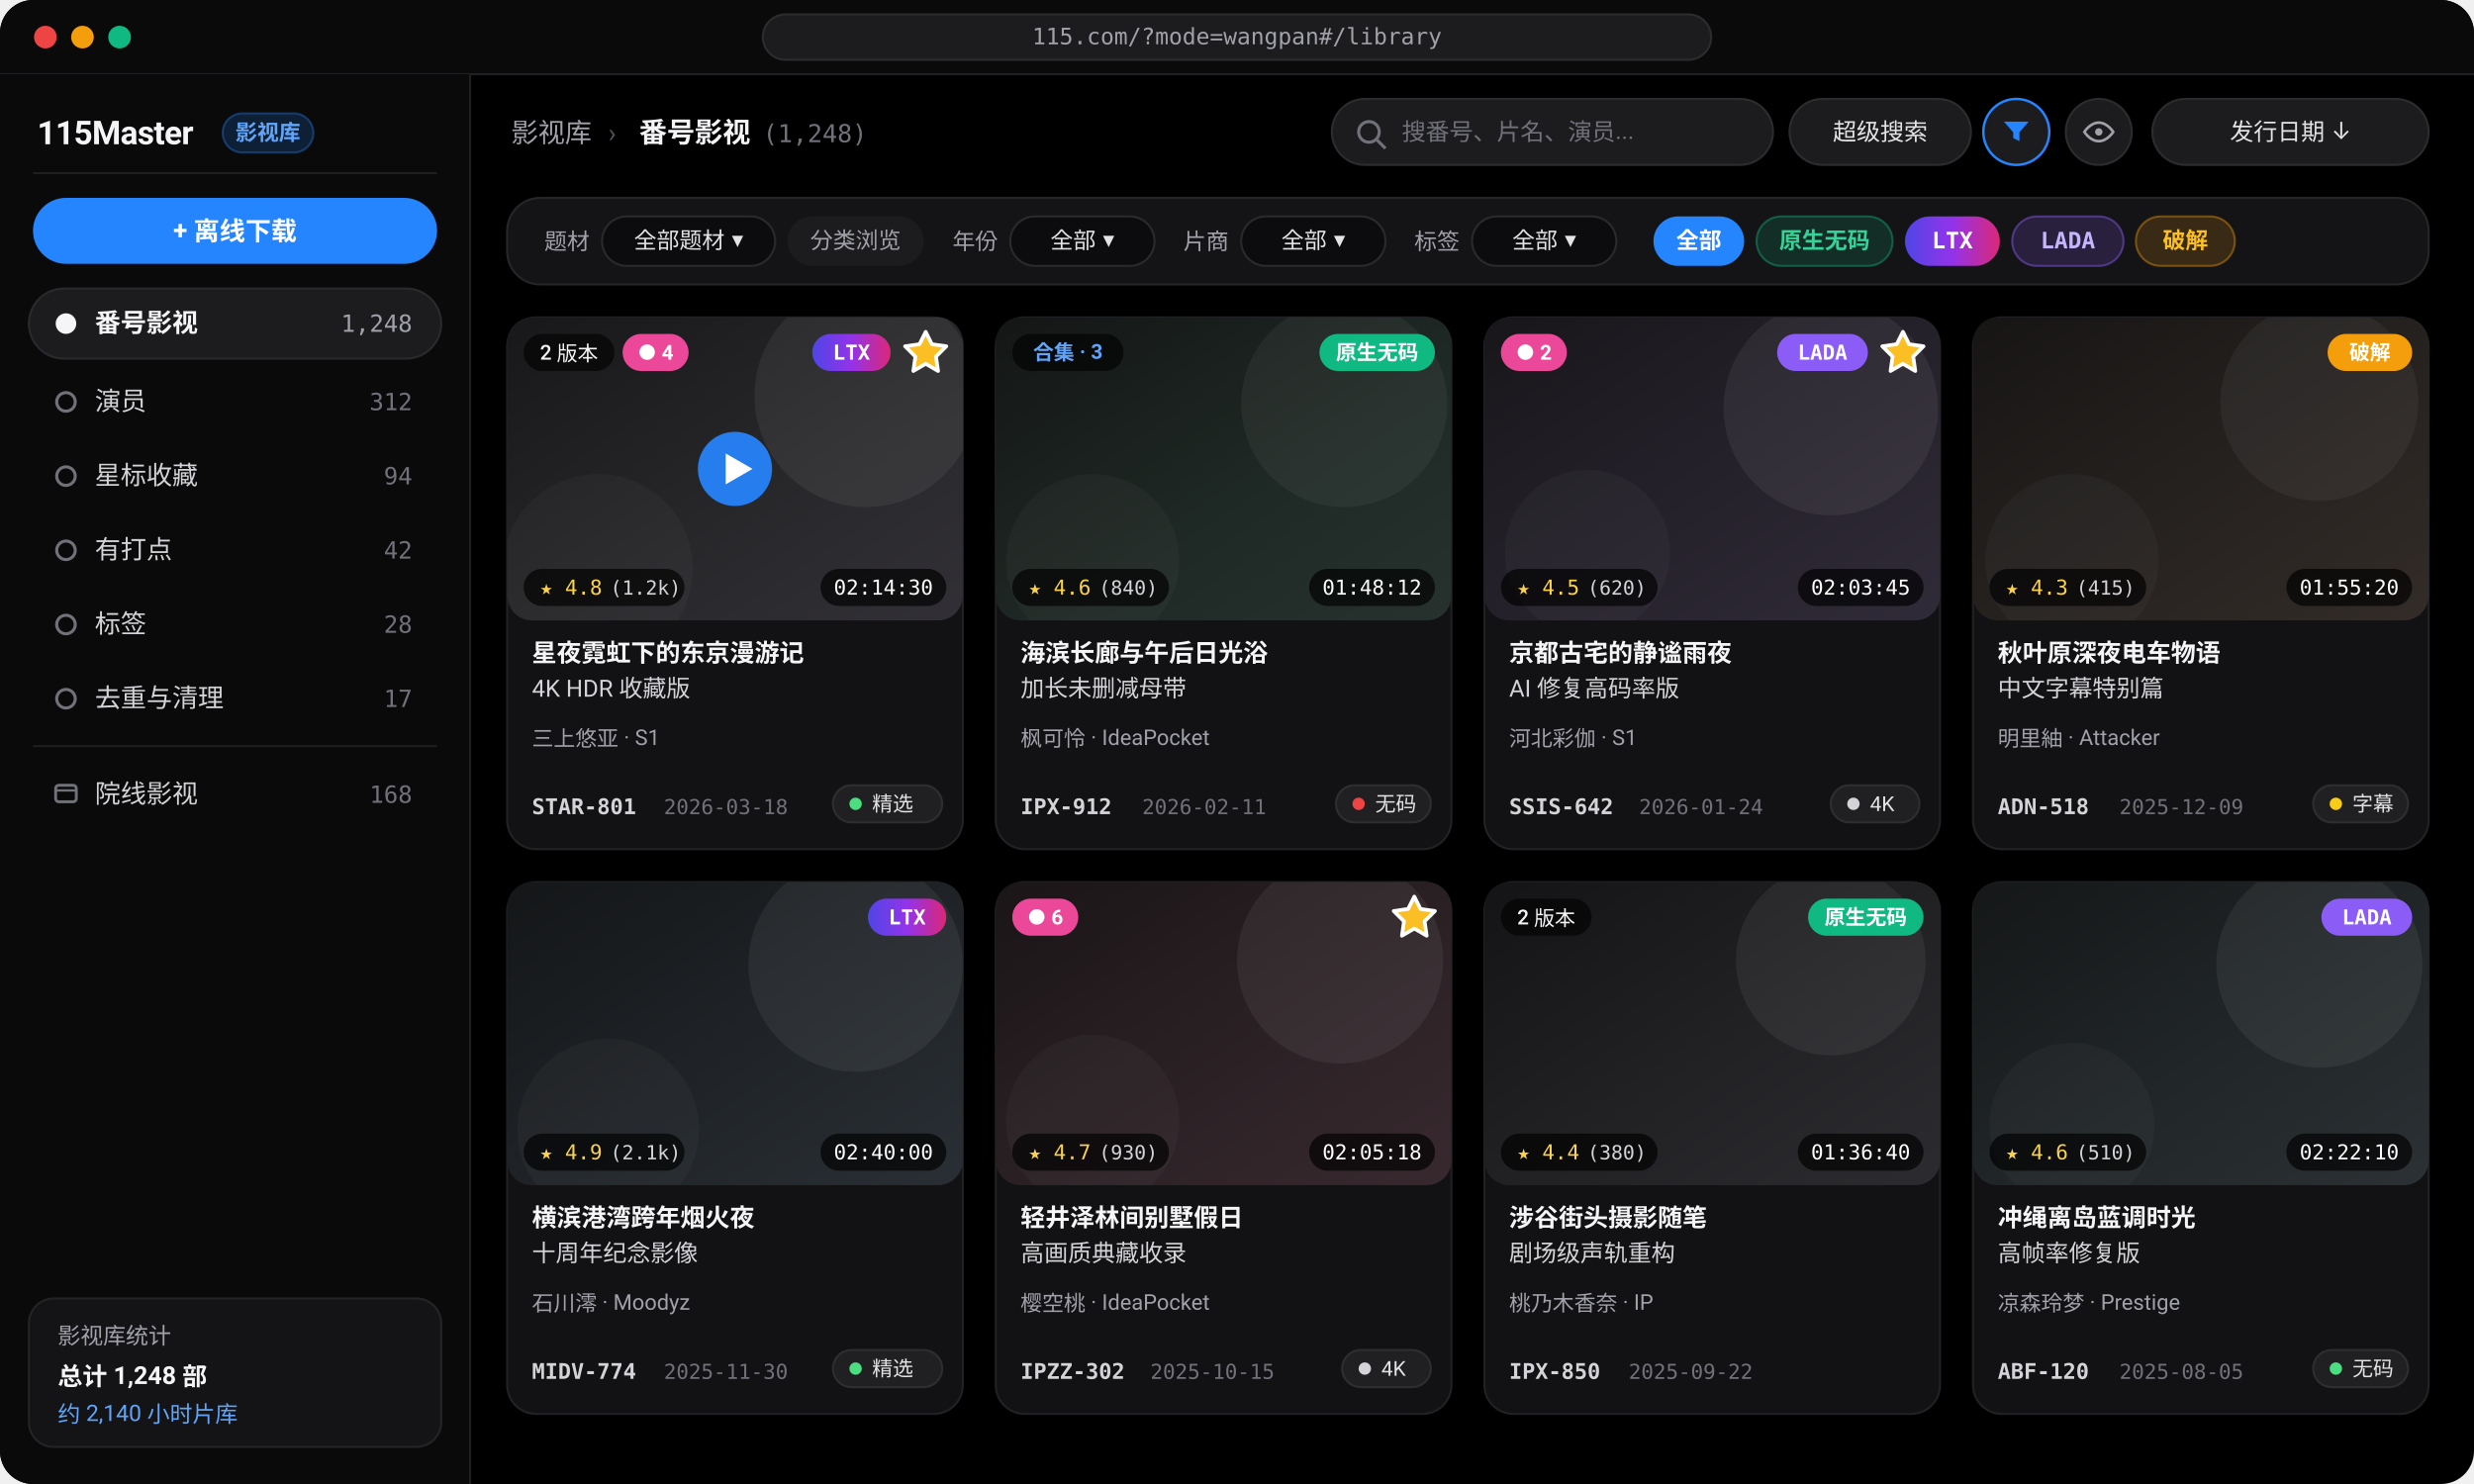
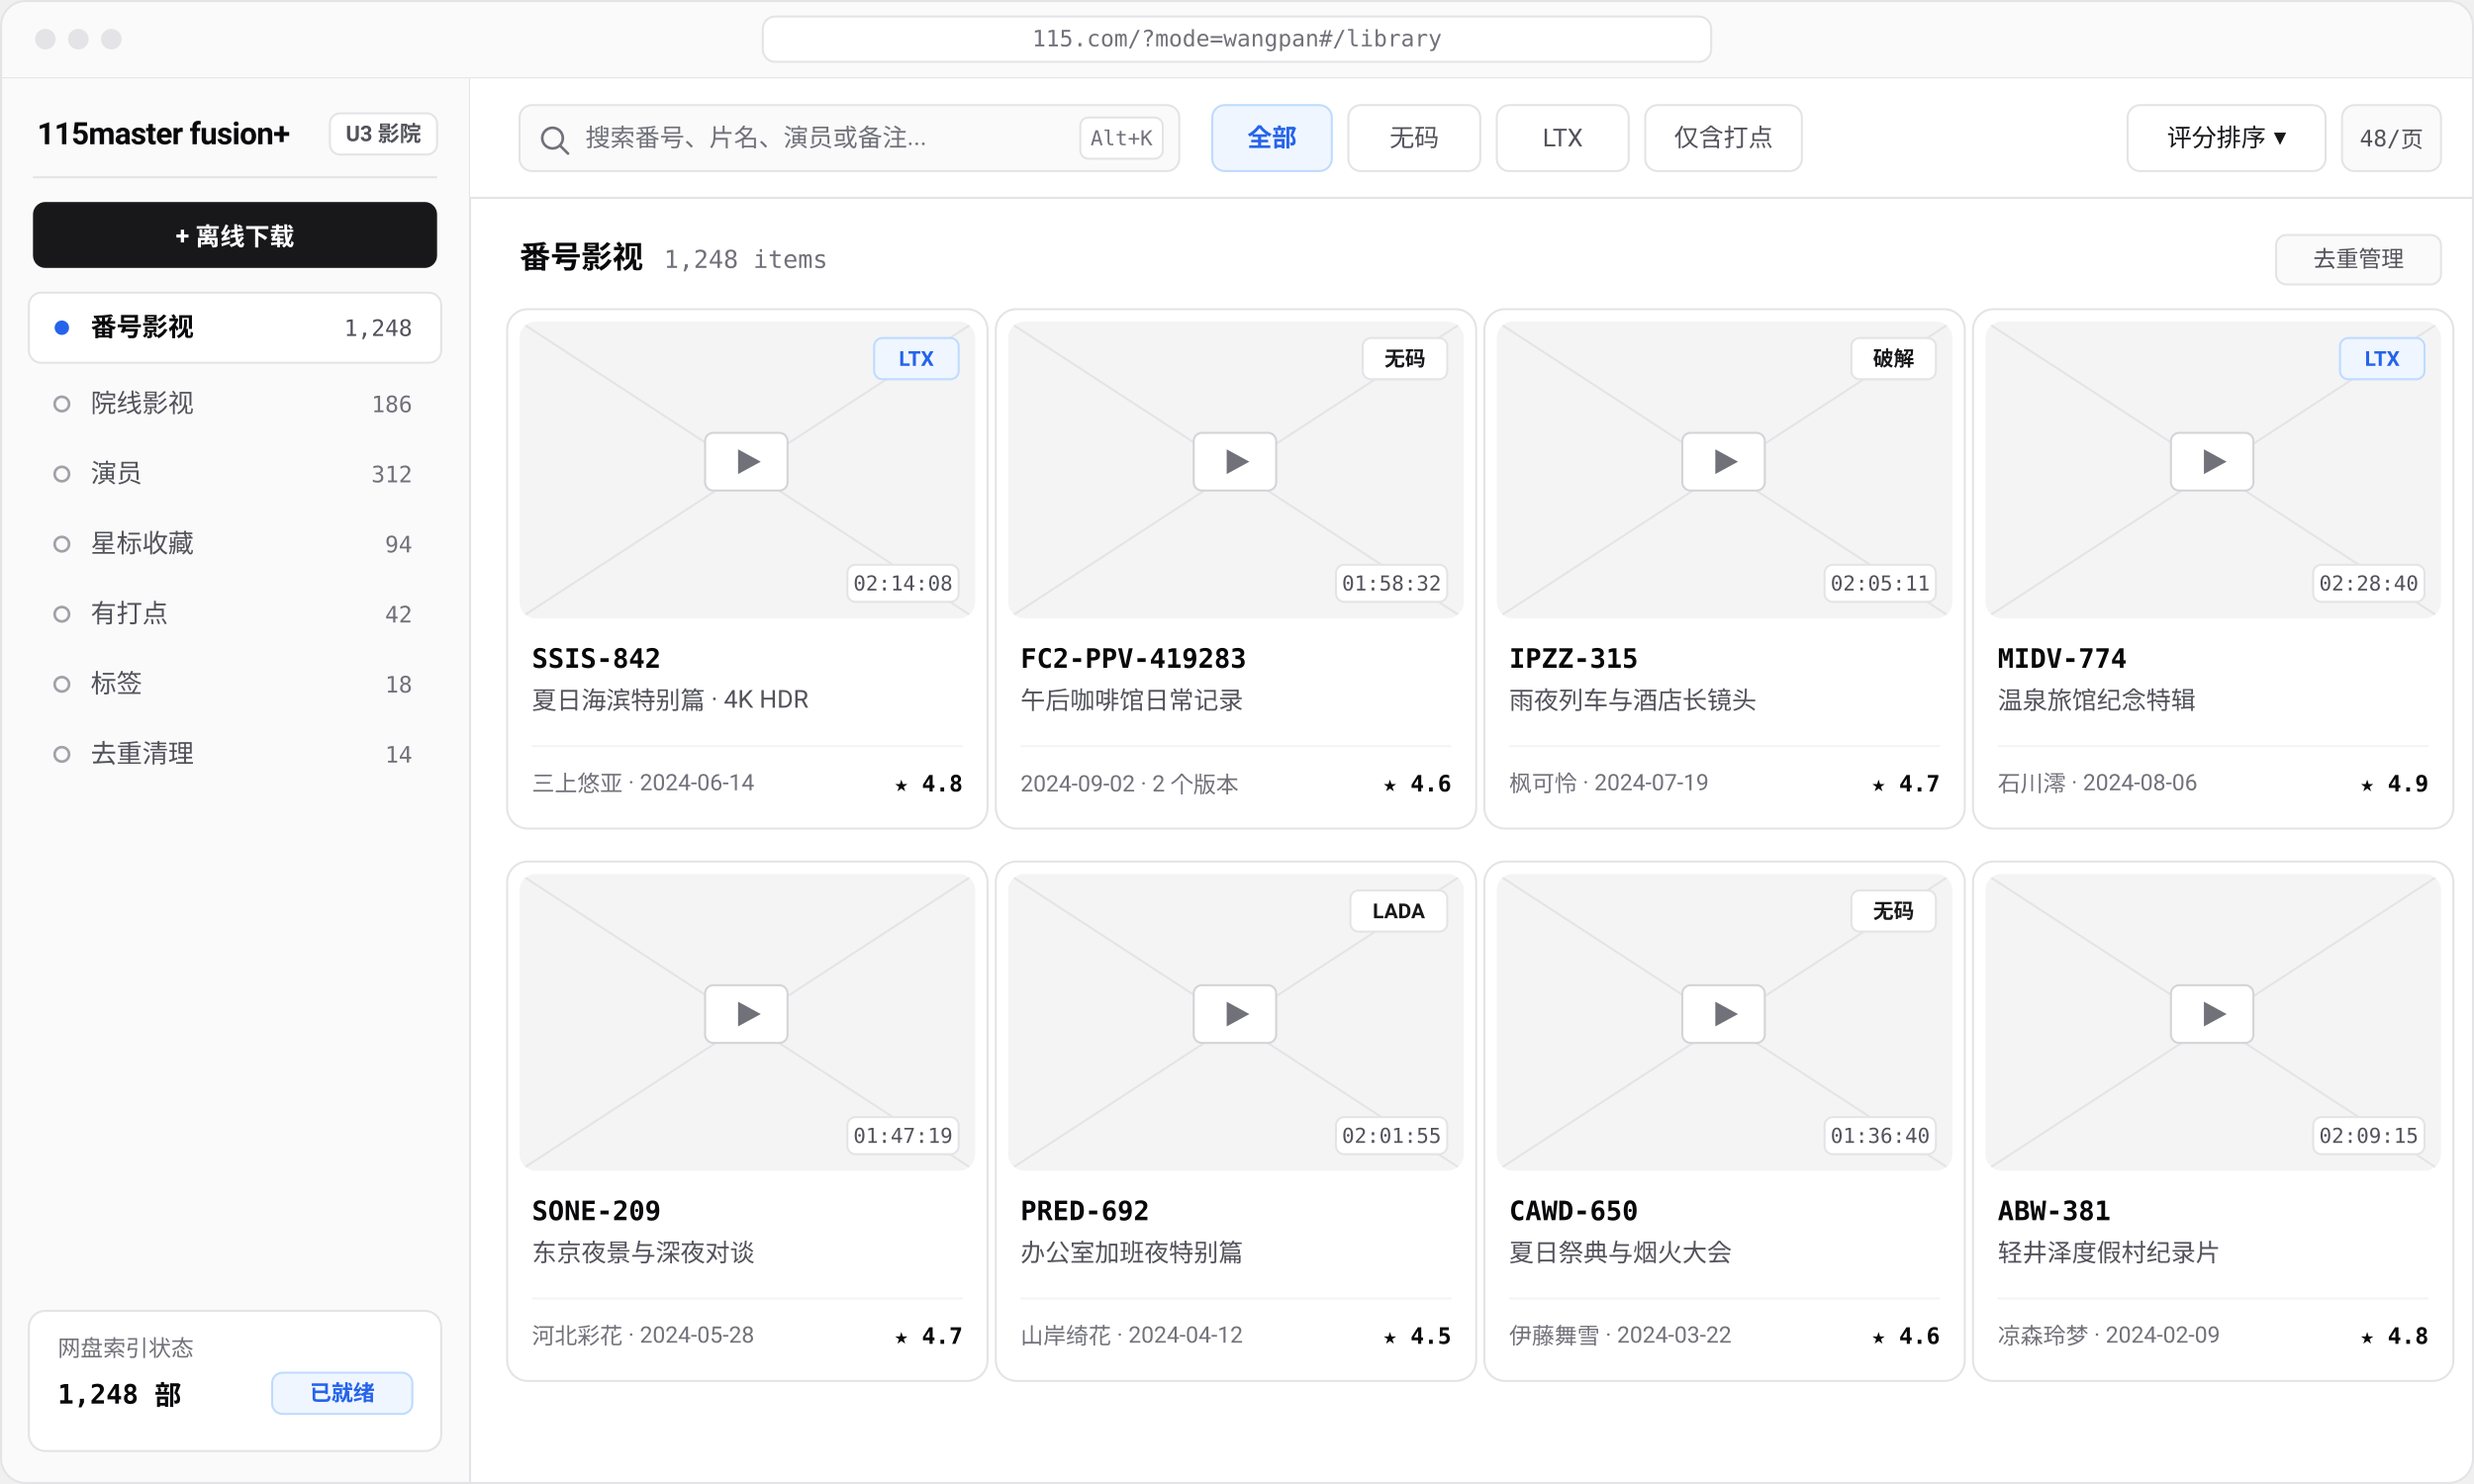
<svg xmlns="http://www.w3.org/2000/svg" viewBox="0 0 1200 720" width="1200" height="720" role="img" aria-label="115Master Fusion U3 影院界面预览">
  <defs>
    <style>
      .ui-font { font-family: -apple-system, BlinkMacSystemFont, 'PingFang SC', 'Microsoft YaHei', 'Segoe UI', Roboto, sans-serif; }
      .mono-font { font-family: ui-monospace, SFMono-Regular, Menlo, Monaco, Consolas, monospace; }
    </style>
-     <linearGradient id="ltxGrad" x1="0%" y1="0%" x2="100%" y2="0%">
-       <stop offset="0%" stop-color="#4f46e5" />
-       <stop offset="50%" stop-color="#9333ea" />
-       <stop offset="100%" stop-color="#db2777" />
-     </linearGradient>
-     <linearGradient id="art1" x1="0%" y1="0%" x2="100%" y2="100%">
-       <stop offset="0%" stop-color="#18181b" />
-       <stop offset="55%" stop-color="#27272a" />
-       <stop offset="100%" stop-color="#323036" />
-     </linearGradient>
-     <linearGradient id="art2" x1="0%" y1="0%" x2="100%" y2="100%">
-       <stop offset="0%" stop-color="#141615" />
-       <stop offset="55%" stop-color="#1e2824" />
-       <stop offset="100%" stop-color="#27322e" />
-     </linearGradient>
-     <linearGradient id="art3" x1="0%" y1="0%" x2="100%" y2="100%">
-       <stop offset="0%" stop-color="#18161a" />
-       <stop offset="55%" stop-color="#26222c" />
-       <stop offset="100%" stop-color="#302b38" />
-     </linearGradient>
-     <linearGradient id="art4" x1="0%" y1="0%" x2="100%" y2="100%">
-       <stop offset="0%" stop-color="#171514" />
-       <stop offset="55%" stop-color="#262220" />
-       <stop offset="100%" stop-color="#332c28" />
-     </linearGradient>
-     <linearGradient id="art5" x1="0%" y1="0%" x2="100%" y2="100%">
-       <stop offset="0%" stop-color="#141618" />
-       <stop offset="55%" stop-color="#202428" />
-       <stop offset="100%" stop-color="#2a2f35" />
-     </linearGradient>
-     <linearGradient id="art6" x1="0%" y1="0%" x2="100%" y2="100%">
-       <stop offset="0%" stop-color="#1a1517" />
-       <stop offset="55%" stop-color="#2b2125" />
-       <stop offset="100%" stop-color="#38292f" />
-     </linearGradient>
-     <linearGradient id="art7" x1="0%" y1="0%" x2="100%" y2="100%">
-       <stop offset="0%" stop-color="#141416" />
-       <stop offset="55%" stop-color="#222225" />
-       <stop offset="100%" stop-color="#2c2c30" />
-     </linearGradient>
-     <linearGradient id="art8" x1="0%" y1="0%" x2="100%" y2="100%">
-       <stop offset="0%" stop-color="#151718" />
-       <stop offset="55%" stop-color="#212628" />
-       <stop offset="100%" stop-color="#2b3134" />
-     </linearGradient>
    <clipPath id="winClip">
-       <rect x="0" y="0" width="1200" height="720" rx="16" />
+       <rect x="0.5" y="0.5" width="1199" height="719" rx="12" />
    </clipPath>
    <clipPath id="posterClip1">
-       <rect x="246" y="154" width="221" height="147" rx="12" />
+       <rect x="252" y="156" width="221" height="144" rx="8" />
    </clipPath>
    <clipPath id="posterClip2">
-       <rect x="483" y="154" width="221" height="147" rx="12" />
+       <rect x="489" y="156" width="221" height="144" rx="8" />
    </clipPath>
    <clipPath id="posterClip3">
-       <rect x="720" y="154" width="221" height="147" rx="12" />
+       <rect x="726" y="156" width="221" height="144" rx="8" />
    </clipPath>
    <clipPath id="posterClip4">
-       <rect x="957" y="154" width="221" height="147" rx="12" />
+       <rect x="963" y="156" width="221" height="144" rx="8" />
    </clipPath>
    <clipPath id="posterClip5">
-       <rect x="246" y="428" width="221" height="147" rx="12" />
+       <rect x="252" y="424" width="221" height="144" rx="8" />
    </clipPath>
    <clipPath id="posterClip6">
-       <rect x="483" y="428" width="221" height="147" rx="12" />
+       <rect x="489" y="424" width="221" height="144" rx="8" />
    </clipPath>
    <clipPath id="posterClip7">
-       <rect x="720" y="428" width="221" height="147" rx="12" />
+       <rect x="726" y="424" width="221" height="144" rx="8" />
    </clipPath>
    <clipPath id="posterClip8">
-       <rect x="957" y="428" width="221" height="147" rx="12" />
+       <rect x="963" y="424" width="221" height="144" rx="8" />
    </clipPath>
  </defs>
  <g clip-path="url(#winClip)" class="ui-font">
-     <rect x="0" y="0" width="1200" height="720" fill="#000000" />
-     <rect x="0" y="0" width="1200" height="36" fill="#0a0a0a" />
-     <line x1="0" y1="36" x2="1200" y2="36" stroke="#1f1f22" stroke-width="1" />
-     <circle cx="22" cy="18" r="5.5" fill="#ef4444" />
-     <circle cx="40" cy="18" r="5.5" fill="#f59e0b" />
-     <circle cx="58" cy="18" r="5.5" fill="#10b981" />
-     <rect x="370" y="7" width="460" height="22" rx="11" fill="#1c1c1e" stroke="#2c2c2f" stroke-width="1" />
-     <text x="600" y="21.5" text-anchor="middle" fill="#a1a1aa" font-size="11" class="mono-font">115.com/?mode=wangpan#/library</text>
-     <rect x="0" y="36" width="228" height="684" fill="#0a0a0a" />
-     <line x1="228" y1="36" x2="228" y2="720" stroke="#1f1f22" stroke-width="1" />
-     <text x="18" y="70" fill="#f5f5f7" font-size="16" font-weight="700" letter-spacing="-0.3">115Master</text>
-     <rect x="108" y="55" width="44" height="19" rx="9.5" fill="#2585ff" fill-opacity="0.18" stroke="#2585ff" stroke-opacity="0.35" stroke-width="1" />
-     <text x="130" y="68" text-anchor="middle" fill="#60a5fa" font-size="10.5" font-weight="600">影视库</text>
-     <line x1="16" y1="84" x2="212" y2="84" stroke="#1f1f22" stroke-width="1" />
-     <rect x="16" y="96" width="196" height="32" rx="16" fill="#2585ff" />
-     <text x="114" y="116" text-anchor="middle" fill="#ffffff" font-size="12.5" font-weight="600">+ 离线下载</text>
-     <rect x="14" y="140" width="200" height="34" rx="17" fill="#1c1c1e" stroke="#2a2a2d" stroke-width="1" />
-     <circle cx="32" cy="157" r="5" fill="#f5f5f7" />
-     <text x="46" y="161" fill="#f5f5f7" font-size="12.5" font-weight="600">番号影视</text>
-     <text x="200" y="161" text-anchor="end" fill="#a1a1aa" font-size="11.5" class="mono-font">1,248</text>
-     <circle cx="32" cy="195" r="4.5" fill="none" stroke="#71717a" stroke-width="1.5" />
-     <text x="46" y="199" fill="#d4d4d8" font-size="12.5">演员</text>
-     <text x="200" y="199" text-anchor="end" fill="#71717a" font-size="11.5" class="mono-font">312</text>
-     <circle cx="32" cy="231" r="4.5" fill="none" stroke="#71717a" stroke-width="1.5" />
-     <text x="46" y="235" fill="#d4d4d8" font-size="12.5">星标收藏</text>
-     <text x="200" y="235" text-anchor="end" fill="#71717a" font-size="11.5" class="mono-font">94</text>
-     <circle cx="32" cy="267" r="4.5" fill="none" stroke="#71717a" stroke-width="1.5" />
-     <text x="46" y="271" fill="#d4d4d8" font-size="12.5">有打点</text>
-     <text x="200" y="271" text-anchor="end" fill="#71717a" font-size="11.5" class="mono-font">42</text>
-     <circle cx="32" cy="303" r="4.5" fill="none" stroke="#71717a" stroke-width="1.5" />
-     <text x="46" y="307" fill="#d4d4d8" font-size="12.5">标签</text>
-     <text x="200" y="307" text-anchor="end" fill="#71717a" font-size="11.5" class="mono-font">28</text>
-     <circle cx="32" cy="339" r="4.5" fill="none" stroke="#71717a" stroke-width="1.5" />
-     <text x="46" y="343" fill="#d4d4d8" font-size="12.5">去重与清理</text>
-     <text x="200" y="343" text-anchor="end" fill="#71717a" font-size="11.5" class="mono-font">17</text>
-     <line x1="16" y1="362" x2="212" y2="362" stroke="#1f1f22" stroke-width="1" />
-     <rect x="27" y="381" width="10" height="8" rx="1.5" fill="none" stroke="#71717a" stroke-width="1.4" />
-     <line x1="27" y1="383.5" x2="37" y2="383.5" stroke="#71717a" stroke-width="1.1" />
-     <text x="46" y="389.5" fill="#d4d4d8" font-size="12.5">院线影视</text>
-     <text x="200" y="389.5" text-anchor="end" fill="#71717a" font-size="11.5" class="mono-font">168</text>
-     <rect x="14" y="630" width="200" height="72" rx="12" fill="#141416" stroke="#242427" stroke-width="1" />
-     <text x="28" y="652" fill="#a1a1aa" font-size="11">影视库统计</text>
-     <text x="28" y="672" fill="#f5f5f7" font-size="12" font-weight="600">总计 1,248 部</text>
-     <text x="28" y="690" fill="#60a5fa" font-size="11">约 2,140 小时片库</text>
-     <text x="248" y="69" fill="#a1a1aa" font-size="13">影视库</text>
-     <text x="295" y="69" fill="#52525b" font-size="13">›</text>
-     <text x="310" y="69" fill="#f5f5f7" font-size="13.5" font-weight="600">番号影视</text>
-     <text x="370" y="69" fill="#71717a" font-size="12" class="mono-font">(1,248)</text>
-     <rect x="646" y="48" width="214" height="32" rx="16" fill="#1c1c1e" stroke="#2c2c2f" stroke-width="1" />
-     <circle cx="664" cy="64" r="5" fill="none" stroke="#71717a" stroke-width="1.5" />
-     <line x1="668" y1="68" x2="672" y2="72" stroke="#71717a" stroke-width="1.5" />
-     <text x="680" y="68" fill="#71717a" font-size="11.5">搜番号、片名、演员...</text>
-     <rect x="868" y="48" width="88" height="32" rx="16" fill="#1c1c1e" stroke="#2c2c2f" stroke-width="1" />
-     <text x="912" y="68" text-anchor="middle" fill="#e4e4e7" font-size="11.5" font-weight="500">超级搜索</text>
-     <circle cx="978" cy="64" r="16" fill="#1c1c1e" stroke="#2585ff" stroke-width="1.2" />
-     <path d="M972 59h12l-4.5 5.2v4.3l-3-1.5v-2.8z" fill="#2585ff" />
-     <circle cx="1018" cy="64" r="16" fill="#1c1c1e" stroke="#2c2c2f" stroke-width="1" />
-     <path d="M1011 64s2.8-4.5 7-4.5 7 4.5 7 4.5-2.8 4.5-7 4.5-7-4.5-7-4.5z" fill="none" stroke="#a1a1aa" stroke-width="1.3" />
-     <circle cx="1018" cy="64" r="1.8" fill="#a1a1aa" />
-     <rect x="1044" y="48" width="134" height="32" rx="16" fill="#1c1c1e" stroke="#2c2c2f" stroke-width="1" />
-     <text x="1111" y="68" text-anchor="middle" fill="#e4e4e7" font-size="11.5">发行日期 ↓</text>
-     <rect x="246" y="96" width="932" height="42" rx="16" fill="#141416" stroke="#262629" stroke-width="1" />
-     <text x="264" y="121" fill="#a1a1aa" font-size="11">题材</text>
-     <rect x="292" y="105" width="84" height="24" rx="12" fill="#0c0c0e" stroke="#2a2a2d" stroke-width="1" />
-     <text x="334" y="120.5" text-anchor="middle" fill="#e4e4e7" font-size="11">全部题材 ▾</text>
-     <rect x="382" y="105" width="66" height="24" rx="12" fill="#1c1c1e" />
-     <text x="415" y="120.5" text-anchor="middle" fill="#a1a1aa" font-size="11">分类浏览</text>
-     <text x="462" y="121" fill="#a1a1aa" font-size="11">年份</text>
-     <rect x="490" y="105" width="70" height="24" rx="12" fill="#0c0c0e" stroke="#2a2a2d" stroke-width="1" />
-     <text x="525" y="120.5" text-anchor="middle" fill="#e4e4e7" font-size="11">全部 ▾</text>
-     <text x="574" y="121" fill="#a1a1aa" font-size="11">片商</text>
-     <rect x="602" y="105" width="70" height="24" rx="12" fill="#0c0c0e" stroke="#2a2a2d" stroke-width="1" />
-     <text x="637" y="120.5" text-anchor="middle" fill="#e4e4e7" font-size="11">全部 ▾</text>
-     <text x="686" y="121" fill="#a1a1aa" font-size="11">标签</text>
-     <rect x="714" y="105" width="70" height="24" rx="12" fill="#0c0c0e" stroke="#2a2a2d" stroke-width="1" />
-     <text x="749" y="120.5" text-anchor="middle" fill="#e4e4e7" font-size="11">全部 ▾</text>
-     <rect x="802" y="105" width="44" height="24" rx="12" fill="#2585ff" />
-     <text x="824" y="120.5" text-anchor="middle" fill="#ffffff" font-size="11" font-weight="600">全部</text>
-     <rect x="852" y="105" width="66" height="24" rx="12" fill="#10b981" fill-opacity="0.16" stroke="#10b981" stroke-opacity="0.4" stroke-width="1" />
-     <text x="885" y="120.5" text-anchor="middle" fill="#34d399" font-size="11" font-weight="600">原生无码</text>
-     <rect x="924" y="105" width="46" height="24" rx="12" fill="url(#ltxGrad)" />
-     <text x="947" y="120.5" text-anchor="middle" fill="#ffffff" font-size="11" font-weight="700" class="mono-font">LTX</text>
-     <rect x="976" y="105" width="54" height="24" rx="12" fill="#8b5cf6" fill-opacity="0.18" stroke="#8b5cf6" stroke-opacity="0.45" stroke-width="1" />
-     <text x="1003" y="120.5" text-anchor="middle" fill="#c4b5fd" font-size="11" font-weight="700" class="mono-font">LADA</text>
-     <rect x="1036" y="105" width="48" height="24" rx="12" fill="#f59e0b" fill-opacity="0.16" stroke="#f59e0b" stroke-opacity="0.4" stroke-width="1" />
-     <text x="1060" y="120.5" text-anchor="middle" fill="#fbbf24" font-size="11" font-weight="600">破解</text>
-     <g>
-       <rect x="246" y="154" width="221" height="258" rx="14" fill="#121214" stroke="#222225" stroke-width="1" />
-       <g clip-path="url(#posterClip1)">
-         <rect x="246" y="154" width="221" height="147" fill="url(#art1)" />
-         <circle cx="420" cy="192" r="54" fill="#ffffff" fill-opacity="0.06" />
-         <circle cx="290" cy="276" r="46" fill="#a1a1aa" fill-opacity="0.05" />
-       </g>
-       <circle cx="356.5" cy="227.5" r="18" fill="#2585ff" fill-opacity="0.92" />
-       <polygon points="352,220 365,227.5 352,235" fill="#ffffff" />
-       <rect x="254" y="162" width="44" height="18" rx="9" fill="#000000" fill-opacity="0.62" />
-       <text x="276" y="174.5" text-anchor="middle" fill="#f5f5f7" font-size="10" font-weight="500">2 版本</text>
-       <rect x="302" y="162" width="32" height="18" rx="9" fill="#ec4899" />
-       <text x="318" y="174.5" text-anchor="middle" fill="#ffffff" font-size="10" font-weight="700">● 4</text>
-       <rect x="394" y="162" width="38" height="18" rx="9" fill="url(#ltxGrad)" />
-       <text x="413" y="174.5" text-anchor="middle" fill="#ffffff" font-size="10" font-weight="700" class="mono-font">LTX</text>
-       <polygon points="449,161 452,167 459,168 454,173 455,180 449,176.5 443,180 444,173 439,168 446,167" fill="#fbbf24" stroke="#ffffff" stroke-width="1.8" stroke-linejoin="round" />
-       <rect x="254" y="276" width="78" height="18" rx="9" fill="#000000" fill-opacity="0.68" />
-       <text x="262" y="288.5" fill="#fcd34d" font-size="10" class="mono-font">★ 4.8</text>
-       <text x="296" y="288.5" fill="#d4d4d8" font-size="9.5" class="mono-font">(1.2k)</text>
-       <rect x="398" y="276" width="61" height="18" rx="9" fill="#000000" fill-opacity="0.68" />
-       <text x="428.5" y="288.5" text-anchor="middle" fill="#ffffff" font-size="10" class="mono-font">02:14:30</text>
-       <text x="258" y="321" fill="#f5f5f7" font-size="12" font-weight="600">星夜霓虹下的东京漫游记</text>
-       <text x="258" y="338" fill="#d4d4d8" font-size="11.5">4K HDR 收藏版</text>
-       <text x="258" y="362" fill="#a1a1aa" font-size="10.5">三上悠亚 · S1</text>
-       <text x="258" y="395" fill="#d4d4d8" font-size="10.5" font-weight="600" class="mono-font">STAR-801</text>
-       <text x="322" y="395" fill="#71717a" font-size="10" class="mono-font">2026-03-18</text>
-       <rect x="404" y="381" width="53" height="18" rx="9" fill="#202022" stroke="#2e2e31" stroke-width="1" />
-       <circle cx="415" cy="390" r="3" fill="#4ade80" />
-       <text x="423" y="393.5" fill="#e4e4e7" font-size="10">精选</text>
-     </g>
-     <g>
-       <rect x="483" y="154" width="221" height="258" rx="14" fill="#121214" stroke="#222225" stroke-width="1" />
-       <g clip-path="url(#posterClip2)">
-         <rect x="483" y="154" width="221" height="147" fill="url(#art2)" />
-         <circle cx="652" cy="196" r="50" fill="#ffffff" fill-opacity="0.05" />
-         <circle cx="530" cy="272" r="42" fill="#a1a1aa" fill-opacity="0.05" />
-       </g>
-       <rect x="491" y="162" width="54" height="18" rx="9" fill="#000000" fill-opacity="0.62" />
-       <text x="518" y="174.5" text-anchor="middle" fill="#60a5fa" font-size="10" font-weight="600">合集 · 3</text>
-       <rect x="640" y="162" width="56" height="18" rx="9" fill="#10b981" />
-       <text x="668" y="174.5" text-anchor="middle" fill="#ffffff" font-size="10" font-weight="700">原生无码</text>
-       <rect x="491" y="276" width="76" height="18" rx="9" fill="#000000" fill-opacity="0.68" />
-       <text x="499" y="288.5" fill="#fcd34d" font-size="10" class="mono-font">★ 4.6</text>
-       <text x="533" y="288.5" fill="#d4d4d8" font-size="9.5" class="mono-font">(840)</text>
-       <rect x="635" y="276" width="61" height="18" rx="9" fill="#000000" fill-opacity="0.68" />
-       <text x="665.5" y="288.5" text-anchor="middle" fill="#ffffff" font-size="10" class="mono-font">01:48:12</text>
-       <text x="495" y="321" fill="#f5f5f7" font-size="12" font-weight="600">海滨长廊与午后日光浴</text>
-       <text x="495" y="338" fill="#d4d4d8" font-size="11.5">加长未删减母带</text>
-       <text x="495" y="362" fill="#a1a1aa" font-size="10.5">枫可怜 · IdeaPocket</text>
-       <text x="495" y="395" fill="#d4d4d8" font-size="10.5" font-weight="600" class="mono-font">IPX-912</text>
-       <text x="554" y="395" fill="#71717a" font-size="10" class="mono-font">2026-02-11</text>
-       <rect x="648" y="381" width="46" height="18" rx="9" fill="#202022" stroke="#2e2e31" stroke-width="1" />
-       <circle cx="659" cy="390" r="3" fill="#ef4444" />
-       <text x="667" y="393.5" fill="#e4e4e7" font-size="10">无码</text>
-     </g>
-     <g>
-       <rect x="720" y="154" width="221" height="258" rx="14" fill="#121214" stroke="#222225" stroke-width="1" />
-       <g clip-path="url(#posterClip3)">
-         <rect x="720" y="154" width="221" height="147" fill="url(#art3)" />
-         <circle cx="888" cy="198" r="52" fill="#ffffff" fill-opacity="0.06" />
-         <circle cx="770" cy="268" r="40" fill="#a1a1aa" fill-opacity="0.05" />
-       </g>
-       <rect x="728" y="162" width="32" height="18" rx="9" fill="#ec4899" />
-       <text x="744" y="174.5" text-anchor="middle" fill="#ffffff" font-size="10" font-weight="700">● 2</text>
-       <rect x="862" y="162" width="44" height="18" rx="9" fill="#8b5cf6" />
-       <text x="884" y="174.5" text-anchor="middle" fill="#ffffff" font-size="10" font-weight="700" class="mono-font">LADA</text>
-       <polygon points="923,161 926,167 933,168 928,173 929,180 923,176.5 917,180 918,173 913,168 920,167" fill="#fbbf24" stroke="#ffffff" stroke-width="1.8" stroke-linejoin="round" />
-       <rect x="728" y="276" width="76" height="18" rx="9" fill="#000000" fill-opacity="0.68" />
-       <text x="736" y="288.5" fill="#fcd34d" font-size="10" class="mono-font">★ 4.5</text>
-       <text x="770" y="288.5" fill="#d4d4d8" font-size="9.5" class="mono-font">(620)</text>
-       <rect x="872" y="276" width="61" height="18" rx="9" fill="#000000" fill-opacity="0.68" />
-       <text x="902.5" y="288.5" text-anchor="middle" fill="#ffffff" font-size="10" class="mono-font">02:03:45</text>
-       <text x="732" y="321" fill="#f5f5f7" font-size="12" font-weight="600">京都古宅的静谧雨夜</text>
-       <text x="732" y="338" fill="#d4d4d8" font-size="11.5">AI 修复高码率版</text>
-       <text x="732" y="362" fill="#a1a1aa" font-size="10.5">河北彩伽 · S1</text>
-       <text x="732" y="395" fill="#d4d4d8" font-size="10.5" font-weight="600" class="mono-font">SSIS-642</text>
-       <text x="795" y="395" fill="#71717a" font-size="10" class="mono-font">2026-01-24</text>
-       <rect x="888" y="381" width="43" height="18" rx="9" fill="#202022" stroke="#2e2e31" stroke-width="1" />
-       <circle cx="899" cy="390" r="3" fill="#d4d4d8" />
-       <text x="907" y="393.5" fill="#e4e4e7" font-size="10">4K</text>
-     </g>
-     <g>
-       <rect x="957" y="154" width="221" height="258" rx="14" fill="#121214" stroke="#222225" stroke-width="1" />
-       <g clip-path="url(#posterClip4)">
-         <rect x="957" y="154" width="221" height="147" fill="url(#art4)" />
-         <circle cx="1125" cy="195" r="48" fill="#ffffff" fill-opacity="0.05" />
-         <circle cx="1005" cy="272" r="42" fill="#a1a1aa" fill-opacity="0.05" />
-       </g>
-       <rect x="1129" y="162" width="41" height="18" rx="9" fill="#f59e0b" />
-       <text x="1149.5" y="174.5" text-anchor="middle" fill="#ffffff" font-size="10" font-weight="700">破解</text>
-       <rect x="965" y="276" width="76" height="18" rx="9" fill="#000000" fill-opacity="0.68" />
-       <text x="973" y="288.5" fill="#fcd34d" font-size="10" class="mono-font">★ 4.3</text>
-       <text x="1007" y="288.5" fill="#d4d4d8" font-size="9.5" class="mono-font">(415)</text>
-       <rect x="1109" y="276" width="61" height="18" rx="9" fill="#000000" fill-opacity="0.68" />
-       <text x="1139.5" y="288.5" text-anchor="middle" fill="#ffffff" font-size="10" class="mono-font">01:55:20</text>
-       <text x="969" y="321" fill="#f5f5f7" font-size="12" font-weight="600">秋叶原深夜电车物语</text>
-       <text x="969" y="338" fill="#d4d4d8" font-size="11.5">中文字幕特别篇</text>
-       <text x="969" y="362" fill="#a1a1aa" font-size="10.5">明里紬 · Attacker</text>
-       <text x="969" y="395" fill="#d4d4d8" font-size="10.5" font-weight="600" class="mono-font">ADN-518</text>
-       <text x="1028" y="395" fill="#71717a" font-size="10" class="mono-font">2025-12-09</text>
-       <rect x="1122" y="381" width="46" height="18" rx="9" fill="#202022" stroke="#2e2e31" stroke-width="1" />
-       <circle cx="1133" cy="390" r="3" fill="#facc15" />
-       <text x="1141" y="393.5" fill="#e4e4e7" font-size="10">字幕</text>
-     </g>
-     <g>
-       <rect x="246" y="428" width="221" height="258" rx="14" fill="#121214" stroke="#222225" stroke-width="1" />
-       <g clip-path="url(#posterClip5)">
-         <rect x="246" y="428" width="221" height="147" fill="url(#art5)" />
-         <circle cx="415" cy="468" r="52" fill="#ffffff" fill-opacity="0.06" />
-         <circle cx="295" cy="548" r="44" fill="#a1a1aa" fill-opacity="0.05" />
-       </g>
-       <rect x="421" y="436" width="38" height="18" rx="9" fill="url(#ltxGrad)" />
-       <text x="440" y="448.5" text-anchor="middle" fill="#ffffff" font-size="10" font-weight="700" class="mono-font">LTX</text>
-       <rect x="254" y="550" width="78" height="18" rx="9" fill="#000000" fill-opacity="0.68" />
-       <text x="262" y="562.5" fill="#fcd34d" font-size="10" class="mono-font">★ 4.9</text>
-       <text x="296" y="562.5" fill="#d4d4d8" font-size="9.5" class="mono-font">(2.1k)</text>
-       <rect x="398" y="550" width="61" height="18" rx="9" fill="#000000" fill-opacity="0.68" />
-       <text x="428.5" y="562.5" text-anchor="middle" fill="#ffffff" font-size="10" class="mono-font">02:40:00</text>
-       <text x="258" y="595" fill="#f5f5f7" font-size="12" font-weight="600">横滨港湾跨年烟火夜</text>
-       <text x="258" y="612" fill="#d4d4d8" font-size="11.5">十周年纪念影像</text>
-       <text x="258" y="636" fill="#a1a1aa" font-size="10.5">石川澪 · Moodyz</text>
-       <text x="258" y="669" fill="#d4d4d8" font-size="10.5" font-weight="600" class="mono-font">MIDV-774</text>
-       <text x="322" y="669" fill="#71717a" font-size="10" class="mono-font">2025-11-30</text>
-       <rect x="404" y="655" width="53" height="18" rx="9" fill="#202022" stroke="#2e2e31" stroke-width="1" />
-       <circle cx="415" cy="664" r="3" fill="#4ade80" />
-       <text x="423" y="667.5" fill="#e4e4e7" font-size="10">精选</text>
-     </g>
-     <g>
-       <rect x="483" y="428" width="221" height="258" rx="14" fill="#121214" stroke="#222225" stroke-width="1" />
-       <g clip-path="url(#posterClip6)">
-         <rect x="483" y="428" width="221" height="147" fill="url(#art6)" />
-         <circle cx="650" cy="466" r="50" fill="#ffffff" fill-opacity="0.06" />
-         <circle cx="530" cy="544" r="42" fill="#a1a1aa" fill-opacity="0.05" />
-       </g>
-       <rect x="491" y="436" width="32" height="18" rx="9" fill="#ec4899" />
-       <text x="507" y="448.5" text-anchor="middle" fill="#ffffff" font-size="10" font-weight="700">● 6</text>
-       <polygon points="686,435 689,441 696,442 691,447 692,454 686,450.5 680,454 681,447 676,442 683,441" fill="#fbbf24" stroke="#ffffff" stroke-width="1.8" stroke-linejoin="round" />
-       <rect x="491" y="550" width="76" height="18" rx="9" fill="#000000" fill-opacity="0.68" />
-       <text x="499" y="562.5" fill="#fcd34d" font-size="10" class="mono-font">★ 4.7</text>
-       <text x="533" y="562.5" fill="#d4d4d8" font-size="9.5" class="mono-font">(930)</text>
-       <rect x="635" y="550" width="61" height="18" rx="9" fill="#000000" fill-opacity="0.68" />
-       <text x="665.5" y="562.5" text-anchor="middle" fill="#ffffff" font-size="10" class="mono-font">02:05:18</text>
-       <text x="495" y="595" fill="#f5f5f7" font-size="12" font-weight="600">轻井泽林间别墅假日</text>
-       <text x="495" y="612" fill="#d4d4d8" font-size="11.5">高画质典藏收录</text>
-       <text x="495" y="636" fill="#a1a1aa" font-size="10.5">樱空桃 · IdeaPocket</text>
-       <text x="495" y="669" fill="#d4d4d8" font-size="10.5" font-weight="600" class="mono-font">IPZZ-302</text>
-       <text x="558" y="669" fill="#71717a" font-size="10" class="mono-font">2025-10-15</text>
-       <rect x="651" y="655" width="43" height="18" rx="9" fill="#202022" stroke="#2e2e31" stroke-width="1" />
-       <circle cx="662" cy="664" r="3" fill="#d4d4d8" />
-       <text x="670" y="667.5" fill="#e4e4e7" font-size="10">4K</text>
-     </g>
-     <g>
-       <rect x="720" y="428" width="221" height="258" rx="14" fill="#121214" stroke="#222225" stroke-width="1" />
-       <g clip-path="url(#posterClip7)">
-         <rect x="720" y="428" width="221" height="147" fill="url(#art7)" />
-         <circle cx="888" cy="466" r="46" fill="#ffffff" fill-opacity="0.06" />
-       </g>
-       <rect x="728" y="436" width="44" height="18" rx="9" fill="#000000" fill-opacity="0.62" />
-       <text x="750" y="448.5" text-anchor="middle" fill="#f5f5f7" font-size="10" font-weight="500">2 版本</text>
-       <rect x="877" y="436" width="56" height="18" rx="9" fill="#10b981" />
-       <text x="905" y="448.5" text-anchor="middle" fill="#ffffff" font-size="10" font-weight="700">原生无码</text>
-       <rect x="728" y="550" width="76" height="18" rx="9" fill="#000000" fill-opacity="0.68" />
-       <text x="736" y="562.5" fill="#fcd34d" font-size="10" class="mono-font">★ 4.4</text>
-       <text x="770" y="562.5" fill="#d4d4d8" font-size="9.5" class="mono-font">(380)</text>
-       <rect x="872" y="550" width="61" height="18" rx="9" fill="#000000" fill-opacity="0.68" />
-       <text x="902.5" y="562.5" text-anchor="middle" fill="#ffffff" font-size="10" class="mono-font">01:36:40</text>
-       <text x="732" y="595" fill="#f5f5f7" font-size="12" font-weight="600">涉谷街头摄影随笔</text>
-       <text x="732" y="612" fill="#d4d4d8" font-size="11.5">剧场级声轨重构</text>
-       <text x="732" y="636" fill="#a1a1aa" font-size="10.5">桃乃木香奈 · IP</text>
-       <text x="732" y="669" fill="#d4d4d8" font-size="10.5" font-weight="600" class="mono-font">IPX-850</text>
-       <text x="790" y="669" fill="#71717a" font-size="10" class="mono-font">2025-09-22</text>
-     </g>
-     <g>
-       <rect x="957" y="428" width="221" height="258" rx="14" fill="#121214" stroke="#222225" stroke-width="1" />
-       <g clip-path="url(#posterClip8)">
-         <rect x="957" y="428" width="221" height="147" fill="url(#art8)" />
-         <circle cx="1125" cy="468" r="50" fill="#ffffff" fill-opacity="0.06" />
-         <circle cx="1005" cy="546" r="40" fill="#a1a1aa" fill-opacity="0.05" />
-       </g>
-       <rect x="1126" y="436" width="44" height="18" rx="9" fill="#8b5cf6" />
-       <text x="1148" y="448.5" text-anchor="middle" fill="#ffffff" font-size="10" font-weight="700" class="mono-font">LADA</text>
-       <rect x="965" y="550" width="76" height="18" rx="9" fill="#000000" fill-opacity="0.68" />
-       <text x="973" y="562.5" fill="#fcd34d" font-size="10" class="mono-font">★ 4.6</text>
-       <text x="1007" y="562.5" fill="#d4d4d8" font-size="9.5" class="mono-font">(510)</text>
-       <rect x="1109" y="550" width="61" height="18" rx="9" fill="#000000" fill-opacity="0.68" />
-       <text x="1139.5" y="562.5" text-anchor="middle" fill="#ffffff" font-size="10" class="mono-font">02:22:10</text>
-       <text x="969" y="595" fill="#f5f5f7" font-size="12" font-weight="600">冲绳离岛蓝调时光</text>
-       <text x="969" y="612" fill="#d4d4d8" font-size="11.5">高帧率修复版</text>
-       <text x="969" y="636" fill="#a1a1aa" font-size="10.5">凉森玲梦 · Prestige</text>
-       <text x="969" y="669" fill="#d4d4d8" font-size="10.5" font-weight="600" class="mono-font">ABF-120</text>
-       <text x="1028" y="669" fill="#71717a" font-size="10" class="mono-font">2025-08-05</text>
-       <rect x="1122" y="655" width="46" height="18" rx="9" fill="#202022" stroke="#2e2e31" stroke-width="1" />
-       <circle cx="1133" cy="664" r="3" fill="#4ade80" />
-       <text x="1141" y="667.5" fill="#e4e4e7" font-size="10">无码</text>
-     </g>
+     <rect x="0" y="0" width="1200" height="720" fill="#ffffff" />
+     <rect x="0" y="0" width="1200" height="38" fill="#fafafa" />
+     <line x1="0" y1="38" x2="1200" y2="38" stroke="#e4e4e7" stroke-width="1" />
+     <circle cx="22" cy="19" r="5" fill="#e4e4e7" />
+     <circle cx="38" cy="19" r="5" fill="#e4e4e7" />
+     <circle cx="54" cy="19" r="5" fill="#e4e4e7" />
+     <rect x="370" y="8" width="460" height="22" rx="6" fill="#ffffff" stroke="#e4e4e7" stroke-width="1" />
+     <text x="600" y="22.5" text-anchor="middle" fill="#71717a" font-size="11" class="mono-font">115.com/?mode=wangpan#/library</text>
+     <rect x="0" y="38" width="228" height="682" fill="#fafafa" />
+     <line x1="228" y1="38" x2="228" y2="720" stroke="#e4e4e7" stroke-width="1" />
+     <text x="18" y="70" fill="#09090b" font-size="15" font-weight="700" letter-spacing="-0.3">115master fusion+</text>
+     <rect x="160" y="55" width="52" height="20" rx="5" fill="#ffffff" stroke="#e4e4e7" stroke-width="1" />
+     <text x="186" y="68.5" text-anchor="middle" fill="#52525b" font-size="10.5" font-weight="600">U3 影院</text>
+     <line x1="16" y1="86" x2="212" y2="86" stroke="#e4e4e7" stroke-width="1" />
+     <rect x="16" y="98" width="196" height="32" rx="6" fill="#18181b" />
+     <text x="114" y="118.5" text-anchor="middle" fill="#ffffff" font-size="12" font-weight="600">+ 离线下载</text>
+     <rect x="14" y="142" width="200" height="34" rx="6" fill="#ffffff" stroke="#e4e4e7" stroke-width="1" />
+     <circle cx="30" cy="159" r="3.5" fill="#2563eb" />
+     <text x="44" y="163" fill="#09090b" font-size="12.5" font-weight="600">番号影视</text>
+     <text x="200" y="163" text-anchor="end" fill="#52525b" font-size="11" class="mono-font">1,248</text>
+     <circle cx="30" cy="196" r="3.5" fill="none" stroke="#a1a1aa" stroke-width="1.3" />
+     <text x="44" y="200" fill="#52525b" font-size="12.5">院线影视</text>
+     <text x="200" y="200" text-anchor="end" fill="#71717a" font-size="11" class="mono-font">186</text>
+     <circle cx="30" cy="230" r="3.5" fill="none" stroke="#a1a1aa" stroke-width="1.3" />
+     <text x="44" y="234" fill="#52525b" font-size="12.5">演员</text>
+     <text x="200" y="234" text-anchor="end" fill="#71717a" font-size="11" class="mono-font">312</text>
+     <circle cx="30" cy="264" r="3.5" fill="none" stroke="#a1a1aa" stroke-width="1.3" />
+     <text x="44" y="268" fill="#52525b" font-size="12.5">星标收藏</text>
+     <text x="200" y="268" text-anchor="end" fill="#71717a" font-size="11" class="mono-font">94</text>
+     <circle cx="30" cy="298" r="3.5" fill="none" stroke="#a1a1aa" stroke-width="1.3" />
+     <text x="44" y="302" fill="#52525b" font-size="12.5">有打点</text>
+     <text x="200" y="302" text-anchor="end" fill="#71717a" font-size="11" class="mono-font">42</text>
+     <circle cx="30" cy="332" r="3.5" fill="none" stroke="#a1a1aa" stroke-width="1.3" />
+     <text x="44" y="336" fill="#52525b" font-size="12.5">标签</text>
+     <text x="200" y="336" text-anchor="end" fill="#71717a" font-size="11" class="mono-font">18</text>
+     <circle cx="30" cy="366" r="3.5" fill="none" stroke="#a1a1aa" stroke-width="1.3" />
+     <text x="44" y="370" fill="#52525b" font-size="12.5">去重清理</text>
+     <text x="200" y="370" text-anchor="end" fill="#71717a" font-size="11" class="mono-font">14</text>
+     <rect x="14" y="636" width="200" height="68" rx="8" fill="#ffffff" stroke="#e4e4e7" stroke-width="1" />
+     <text x="28" y="658" fill="#71717a" font-size="11" font-weight="500">网盘索引状态</text>
+     <text x="28" y="681" fill="#09090b" font-size="13" font-weight="600" class="mono-font">1,248 部</text>
+     <rect x="132" y="666" width="68" height="20" rx="5" fill="#eff6ff" stroke="#bfdbfe" stroke-width="1" />
+     <text x="166" y="679.5" text-anchor="middle" fill="#2563eb" font-size="10.5" font-weight="600">已就绪</text>
+     <rect x="228" y="38" width="972" height="58" fill="#ffffff" />
+     <line x1="228" y1="96" x2="1200" y2="96" stroke="#e4e4e7" stroke-width="1" />
+     <rect x="252" y="51" width="320" height="32" rx="6" fill="#fafafa" stroke="#e4e4e7" stroke-width="1" />
+     <circle cx="268" cy="67" r="5" fill="none" stroke="#71717a" stroke-width="1.3" />
+     <line x1="272" y1="71" x2="275.5" y2="74.5" stroke="#71717a" stroke-width="1.3" stroke-linecap="round" />
+     <text x="284" y="71" fill="#71717a" font-size="12">搜索番号、片名、演员或备注...</text>
+     <rect x="524" y="57" width="40" height="20" rx="4" fill="#ffffff" stroke="#e4e4e7" stroke-width="1" />
+     <text x="544" y="70.5" text-anchor="middle" fill="#71717a" font-size="10" class="mono-font">Alt+K</text>
+     <rect x="588" y="51" width="58" height="32" rx="6" fill="#eff6ff" stroke="#bfdbfe" stroke-width="1" />
+     <text x="617" y="71" text-anchor="middle" fill="#2563eb" font-size="12" font-weight="600">全部</text>
+     <rect x="654" y="51" width="64" height="32" rx="6" fill="#ffffff" stroke="#e4e4e7" stroke-width="1" />
+     <text x="686" y="71" text-anchor="middle" fill="#52525b" font-size="12">无码</text>
+     <rect x="726" y="51" width="64" height="32" rx="6" fill="#ffffff" stroke="#e4e4e7" stroke-width="1" />
+     <text x="758" y="71" text-anchor="middle" fill="#52525b" font-size="12">LTX</text>
+     <rect x="798" y="51" width="76" height="32" rx="6" fill="#ffffff" stroke="#e4e4e7" stroke-width="1" />
+     <text x="836" y="71" text-anchor="middle" fill="#52525b" font-size="12">仅含打点</text>
+     <rect x="1032" y="51" width="96" height="32" rx="6" fill="#ffffff" stroke="#e4e4e7" stroke-width="1" />
+     <text x="1080" y="71" text-anchor="middle" fill="#18181b" font-size="12">评分排序 ▾</text>
+     <rect x="1136" y="51" width="48" height="32" rx="6" fill="#fafafa" stroke="#e4e4e7" stroke-width="1" />
+     <text x="1160" y="71" text-anchor="middle" fill="#52525b" font-size="11" class="mono-font">48/页</text>
+     <text x="252" y="130" fill="#09090b" font-size="15" font-weight="700">番号影视</text>
+     <text x="322" y="130" fill="#71717a" font-size="12" class="mono-font">1,248 items</text>
+     <rect x="1104" y="114" width="80" height="24" rx="5" fill="#fafafa" stroke="#e4e4e7" stroke-width="1" />
+     <text x="1144" y="129.5" text-anchor="middle" fill="#52525b" font-size="11">去重管理</text>
+     <rect x="246" y="150" width="233" height="252" rx="10" fill="#ffffff" stroke="#e4e4e7" stroke-width="1" />
+     <g clip-path="url(#posterClip1)">
+       <rect x="252" y="156" width="221" height="144" fill="#f4f4f5" />
+       <line x1="252" y1="156" x2="473" y2="300" stroke="#e4e4e7" stroke-width="1" />
+       <line x1="473" y1="156" x2="252" y2="300" stroke="#e4e4e7" stroke-width="1" />
+       <rect x="342" y="210" width="40" height="28" rx="4" fill="#ffffff" stroke="#d4d4d8" stroke-width="1" />
+       <polygon points="358,218 358,230 369,224" fill="#71717a" />
+     </g>
+     <rect x="424" y="164" width="41" height="20" rx="4" fill="#eff6ff" stroke="#bfdbfe" stroke-width="1" />
+     <text x="444.5" y="177.5" text-anchor="middle" fill="#2563eb" font-size="10" font-weight="700">LTX</text>
+     <rect x="411" y="274" width="54" height="18" rx="4" fill="#ffffff" stroke="#e4e4e7" stroke-width="1" />
+     <text x="438" y="286.5" text-anchor="middle" fill="#52525b" font-size="10" class="mono-font">02:14:08</text>
+     <text x="258" y="324" fill="#09090b" font-size="13" font-weight="700" class="mono-font">SSIS-842</text>
+     <text x="258" y="344" fill="#52525b" font-size="12">夏日海滨特别篇 · 4K HDR</text>
+     <line x1="258" y1="362" x2="467" y2="362" stroke="#f4f4f5" stroke-width="1" />
+     <text x="258" y="384" fill="#71717a" font-size="11">三上悠亚 · 2024-06-14</text>
+     <text x="467" y="384" text-anchor="end" fill="#09090b" font-size="11" font-weight="600" class="mono-font">★ 4.8</text>
+     <rect x="483" y="150" width="233" height="252" rx="10" fill="#ffffff" stroke="#e4e4e7" stroke-width="1" />
+     <g clip-path="url(#posterClip2)">
+       <rect x="489" y="156" width="221" height="144" fill="#f4f4f5" />
+       <line x1="489" y1="156" x2="710" y2="300" stroke="#e4e4e7" stroke-width="1" />
+       <line x1="710" y1="156" x2="489" y2="300" stroke="#e4e4e7" stroke-width="1" />
+       <rect x="579" y="210" width="40" height="28" rx="4" fill="#ffffff" stroke="#d4d4d8" stroke-width="1" />
+       <polygon points="595,218 595,230 606,224" fill="#71717a" />
+     </g>
+     <rect x="661" y="164" width="41" height="20" rx="4" fill="#ffffff" stroke="#e4e4e7" stroke-width="1" />
+     <text x="681.5" y="177.5" text-anchor="middle" fill="#18181b" font-size="10" font-weight="600">无码</text>
+     <rect x="648" y="274" width="54" height="18" rx="4" fill="#ffffff" stroke="#e4e4e7" stroke-width="1" />
+     <text x="675" y="286.5" text-anchor="middle" fill="#52525b" font-size="10" class="mono-font">01:58:32</text>
+     <text x="495" y="324" fill="#09090b" font-size="13" font-weight="700" class="mono-font">FC2-PPV-419283</text>
+     <text x="495" y="344" fill="#52525b" font-size="12">午后咖啡馆日常记录</text>
+     <line x1="495" y1="362" x2="704" y2="362" stroke="#f4f4f5" stroke-width="1" />
+     <text x="495" y="384" fill="#71717a" font-size="11">2024-09-02 · 2 个版本</text>
+     <text x="704" y="384" text-anchor="end" fill="#09090b" font-size="11" font-weight="600" class="mono-font">★ 4.6</text>
+     <rect x="720" y="150" width="233" height="252" rx="10" fill="#ffffff" stroke="#e4e4e7" stroke-width="1" />
+     <g clip-path="url(#posterClip3)">
+       <rect x="726" y="156" width="221" height="144" fill="#f4f4f5" />
+       <line x1="726" y1="156" x2="947" y2="300" stroke="#e4e4e7" stroke-width="1" />
+       <line x1="947" y1="156" x2="726" y2="300" stroke="#e4e4e7" stroke-width="1" />
+       <rect x="816" y="210" width="40" height="28" rx="4" fill="#ffffff" stroke="#d4d4d8" stroke-width="1" />
+       <polygon points="832,218 832,230 843,224" fill="#71717a" />
+     </g>
+     <rect x="898" y="164" width="41" height="20" rx="4" fill="#ffffff" stroke="#e4e4e7" stroke-width="1" />
+     <text x="918.5" y="177.5" text-anchor="middle" fill="#18181b" font-size="10" font-weight="600">破解</text>
+     <rect x="885" y="274" width="54" height="18" rx="4" fill="#ffffff" stroke="#e4e4e7" stroke-width="1" />
+     <text x="912" y="286.5" text-anchor="middle" fill="#52525b" font-size="10" class="mono-font">02:05:11</text>
+     <text x="732" y="324" fill="#09090b" font-size="13" font-weight="700" class="mono-font">IPZZ-315</text>
+     <text x="732" y="344" fill="#52525b" font-size="12">雨夜列车与酒店长镜头</text>
+     <line x1="732" y1="362" x2="941" y2="362" stroke="#f4f4f5" stroke-width="1" />
+     <text x="732" y="384" fill="#71717a" font-size="11">枫可怜 · 2024-07-19</text>
+     <text x="941" y="384" text-anchor="end" fill="#09090b" font-size="11" font-weight="600" class="mono-font">★ 4.7</text>
+     <rect x="957" y="150" width="233" height="252" rx="10" fill="#ffffff" stroke="#e4e4e7" stroke-width="1" />
+     <g clip-path="url(#posterClip4)">
+       <rect x="963" y="156" width="221" height="144" fill="#f4f4f5" />
+       <line x1="963" y1="156" x2="1184" y2="300" stroke="#e4e4e7" stroke-width="1" />
+       <line x1="1184" y1="156" x2="963" y2="300" stroke="#e4e4e7" stroke-width="1" />
+       <rect x="1053" y="210" width="40" height="28" rx="4" fill="#ffffff" stroke="#d4d4d8" stroke-width="1" />
+       <polygon points="1069,218 1069,230 1080,224" fill="#71717a" />
+     </g>
+     <rect x="1135" y="164" width="41" height="20" rx="4" fill="#eff6ff" stroke="#bfdbfe" stroke-width="1" />
+     <text x="1155.5" y="177.5" text-anchor="middle" fill="#2563eb" font-size="10" font-weight="700">LTX</text>
+     <rect x="1122" y="274" width="54" height="18" rx="4" fill="#ffffff" stroke="#e4e4e7" stroke-width="1" />
+     <text x="1149" y="286.5" text-anchor="middle" fill="#52525b" font-size="10" class="mono-font">02:28:40</text>
+     <text x="969" y="324" fill="#09090b" font-size="13" font-weight="700" class="mono-font">MIDV-774</text>
+     <text x="969" y="344" fill="#52525b" font-size="12">温泉旅馆纪念特辑</text>
+     <line x1="969" y1="362" x2="1178" y2="362" stroke="#f4f4f5" stroke-width="1" />
+     <text x="969" y="384" fill="#71717a" font-size="11">石川澪 · 2024-08-06</text>
+     <text x="1178" y="384" text-anchor="end" fill="#09090b" font-size="11" font-weight="600" class="mono-font">★ 4.9</text>
+     <rect x="246" y="418" width="233" height="252" rx="10" fill="#ffffff" stroke="#e4e4e7" stroke-width="1" />
+     <g clip-path="url(#posterClip5)">
+       <rect x="252" y="424" width="221" height="144" fill="#f4f4f5" />
+       <line x1="252" y1="424" x2="473" y2="568" stroke="#e4e4e7" stroke-width="1" />
+       <line x1="473" y1="424" x2="252" y2="568" stroke="#e4e4e7" stroke-width="1" />
+       <rect x="342" y="478" width="40" height="28" rx="4" fill="#ffffff" stroke="#d4d4d8" stroke-width="1" />
+       <polygon points="358,486 358,498 369,492" fill="#71717a" />
+     </g>
+     <rect x="411" y="542" width="54" height="18" rx="4" fill="#ffffff" stroke="#e4e4e7" stroke-width="1" />
+     <text x="438" y="554.5" text-anchor="middle" fill="#52525b" font-size="10" class="mono-font">01:47:19</text>
+     <text x="258" y="592" fill="#09090b" font-size="13" font-weight="700" class="mono-font">SONE-209</text>
+     <text x="258" y="612" fill="#52525b" font-size="12">东京夜景与深夜对谈</text>
+     <line x1="258" y1="630" x2="467" y2="630" stroke="#f4f4f5" stroke-width="1" />
+     <text x="258" y="652" fill="#71717a" font-size="11">河北彩花 · 2024-05-28</text>
+     <text x="467" y="652" text-anchor="end" fill="#09090b" font-size="11" font-weight="600" class="mono-font">★ 4.7</text>
+     <rect x="483" y="418" width="233" height="252" rx="10" fill="#ffffff" stroke="#e4e4e7" stroke-width="1" />
+     <g clip-path="url(#posterClip6)">
+       <rect x="489" y="424" width="221" height="144" fill="#f4f4f5" />
+       <line x1="489" y1="424" x2="710" y2="568" stroke="#e4e4e7" stroke-width="1" />
+       <line x1="710" y1="424" x2="489" y2="568" stroke="#e4e4e7" stroke-width="1" />
+       <rect x="579" y="478" width="40" height="28" rx="4" fill="#ffffff" stroke="#d4d4d8" stroke-width="1" />
+       <polygon points="595,486 595,498 606,492" fill="#71717a" />
+     </g>
+     <rect x="655" y="432" width="47" height="20" rx="4" fill="#ffffff" stroke="#e4e4e7" stroke-width="1" />
+     <text x="678.5" y="445.5" text-anchor="middle" fill="#18181b" font-size="10" font-weight="600">LADA</text>
+     <rect x="648" y="542" width="54" height="18" rx="4" fill="#ffffff" stroke="#e4e4e7" stroke-width="1" />
+     <text x="675" y="554.5" text-anchor="middle" fill="#52525b" font-size="10" class="mono-font">02:01:55</text>
+     <text x="495" y="592" fill="#09090b" font-size="13" font-weight="700" class="mono-font">PRED-692</text>
+     <text x="495" y="612" fill="#52525b" font-size="12">办公室加班夜特别篇</text>
+     <line x1="495" y1="630" x2="704" y2="630" stroke="#f4f4f5" stroke-width="1" />
+     <text x="495" y="652" fill="#71717a" font-size="11">山岸绮花 · 2024-04-12</text>
+     <text x="704" y="652" text-anchor="end" fill="#09090b" font-size="11" font-weight="600" class="mono-font">★ 4.5</text>
+     <rect x="720" y="418" width="233" height="252" rx="10" fill="#ffffff" stroke="#e4e4e7" stroke-width="1" />
+     <g clip-path="url(#posterClip7)">
+       <rect x="726" y="424" width="221" height="144" fill="#f4f4f5" />
+       <line x1="726" y1="424" x2="947" y2="568" stroke="#e4e4e7" stroke-width="1" />
+       <line x1="947" y1="424" x2="726" y2="568" stroke="#e4e4e7" stroke-width="1" />
+       <rect x="816" y="478" width="40" height="28" rx="4" fill="#ffffff" stroke="#d4d4d8" stroke-width="1" />
+       <polygon points="832,486 832,498 843,492" fill="#71717a" />
+     </g>
+     <rect x="898" y="432" width="41" height="20" rx="4" fill="#ffffff" stroke="#e4e4e7" stroke-width="1" />
+     <text x="918.5" y="445.5" text-anchor="middle" fill="#18181b" font-size="10" font-weight="600">无码</text>
+     <rect x="885" y="542" width="54" height="18" rx="4" fill="#ffffff" stroke="#e4e4e7" stroke-width="1" />
+     <text x="912" y="554.5" text-anchor="middle" fill="#52525b" font-size="10" class="mono-font">01:36:40</text>
+     <text x="732" y="592" fill="#09090b" font-size="13" font-weight="700" class="mono-font">CAWD-650</text>
+     <text x="732" y="612" fill="#52525b" font-size="12">夏日祭典与烟火大会</text>
+     <line x1="732" y1="630" x2="941" y2="630" stroke="#f4f4f5" stroke-width="1" />
+     <text x="732" y="652" fill="#71717a" font-size="11">伊藤舞雪 · 2024-03-22</text>
+     <text x="941" y="652" text-anchor="end" fill="#09090b" font-size="11" font-weight="600" class="mono-font">★ 4.6</text>
+     <rect x="957" y="418" width="233" height="252" rx="10" fill="#ffffff" stroke="#e4e4e7" stroke-width="1" />
+     <g clip-path="url(#posterClip8)">
+       <rect x="963" y="424" width="221" height="144" fill="#f4f4f5" />
+       <line x1="963" y1="424" x2="1184" y2="568" stroke="#e4e4e7" stroke-width="1" />
+       <line x1="1184" y1="424" x2="963" y2="568" stroke="#e4e4e7" stroke-width="1" />
+       <rect x="1053" y="478" width="40" height="28" rx="4" fill="#ffffff" stroke="#d4d4d8" stroke-width="1" />
+       <polygon points="1069,486 1069,498 1080,492" fill="#71717a" />
+     </g>
+     <rect x="1122" y="542" width="54" height="18" rx="4" fill="#ffffff" stroke="#e4e4e7" stroke-width="1" />
+     <text x="1149" y="554.5" text-anchor="middle" fill="#52525b" font-size="10" class="mono-font">02:09:15</text>
+     <text x="969" y="592" fill="#09090b" font-size="13" font-weight="700" class="mono-font">ABW-381</text>
+     <text x="969" y="612" fill="#52525b" font-size="12">轻井泽度假村纪录片</text>
+     <line x1="969" y1="630" x2="1178" y2="630" stroke="#f4f4f5" stroke-width="1" />
+     <text x="969" y="652" fill="#71717a" font-size="11">凉森玲梦 · 2024-02-09</text>
+     <text x="1178" y="652" text-anchor="end" fill="#09090b" font-size="11" font-weight="600" class="mono-font">★ 4.8</text>
  </g>
+   <rect x="0.5" y="0.5" width="1199" height="719" rx="12" fill="none" stroke="#e4e4e7" stroke-width="1" />
</svg>
